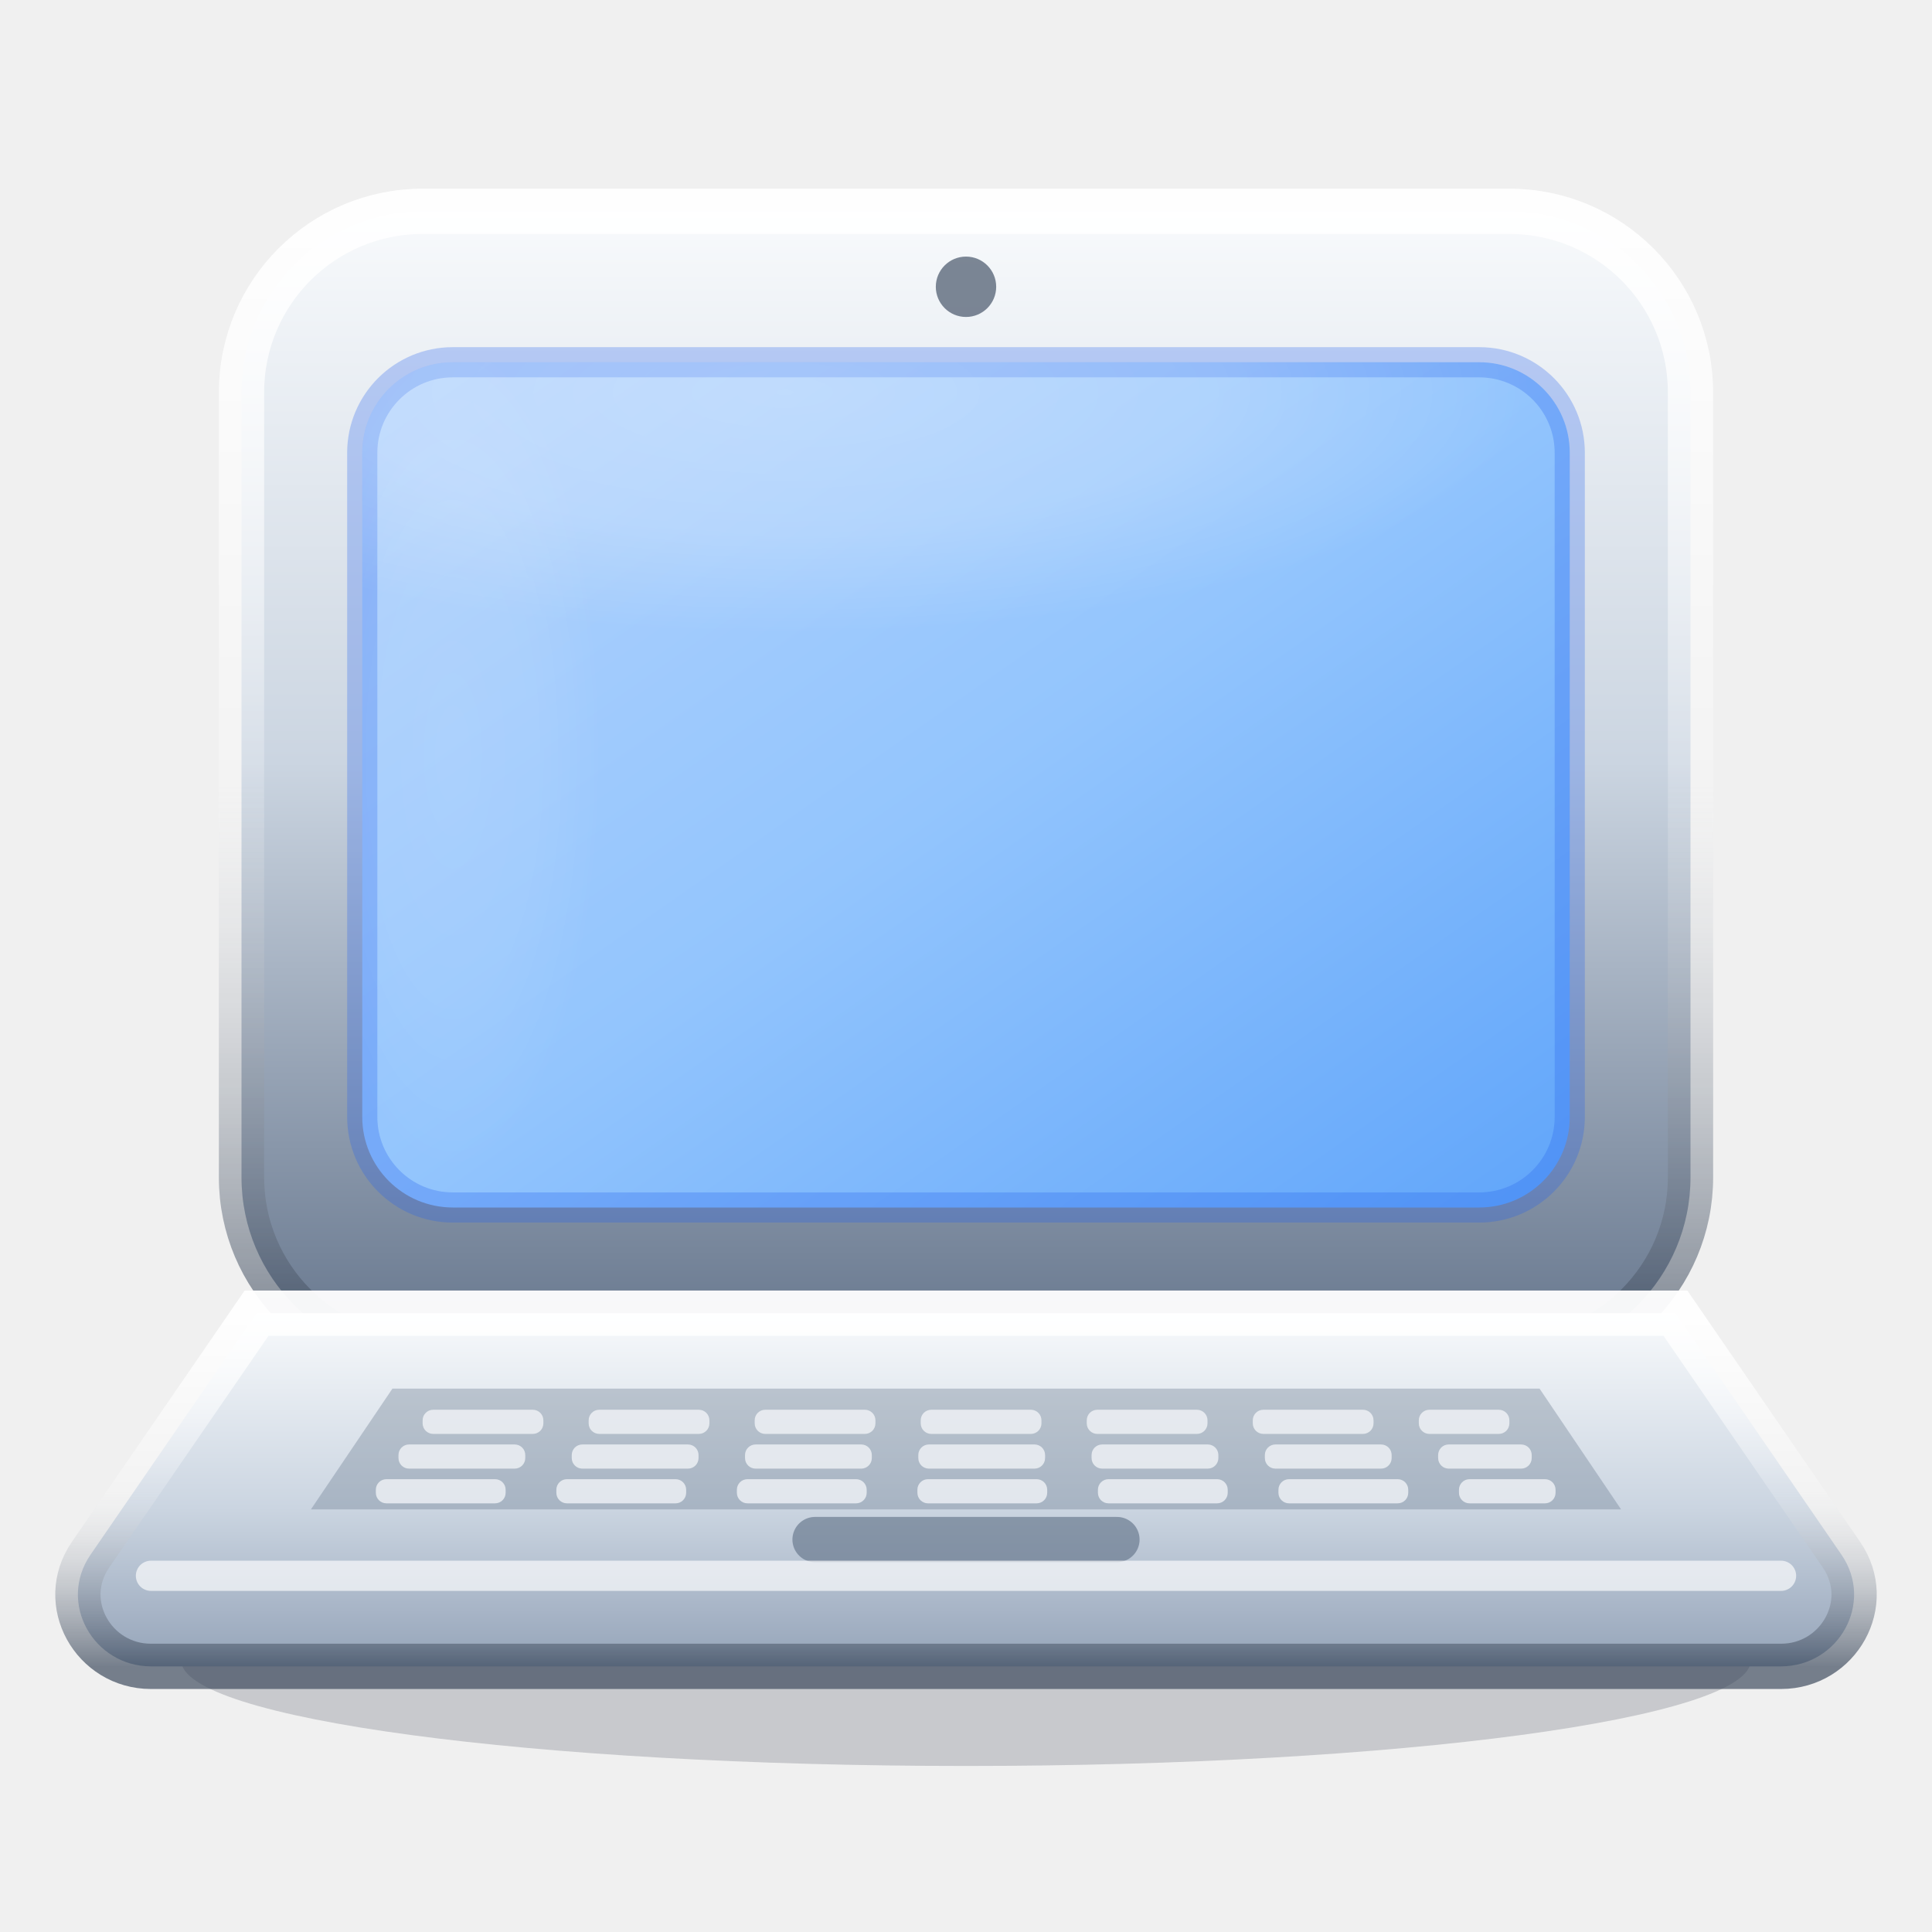
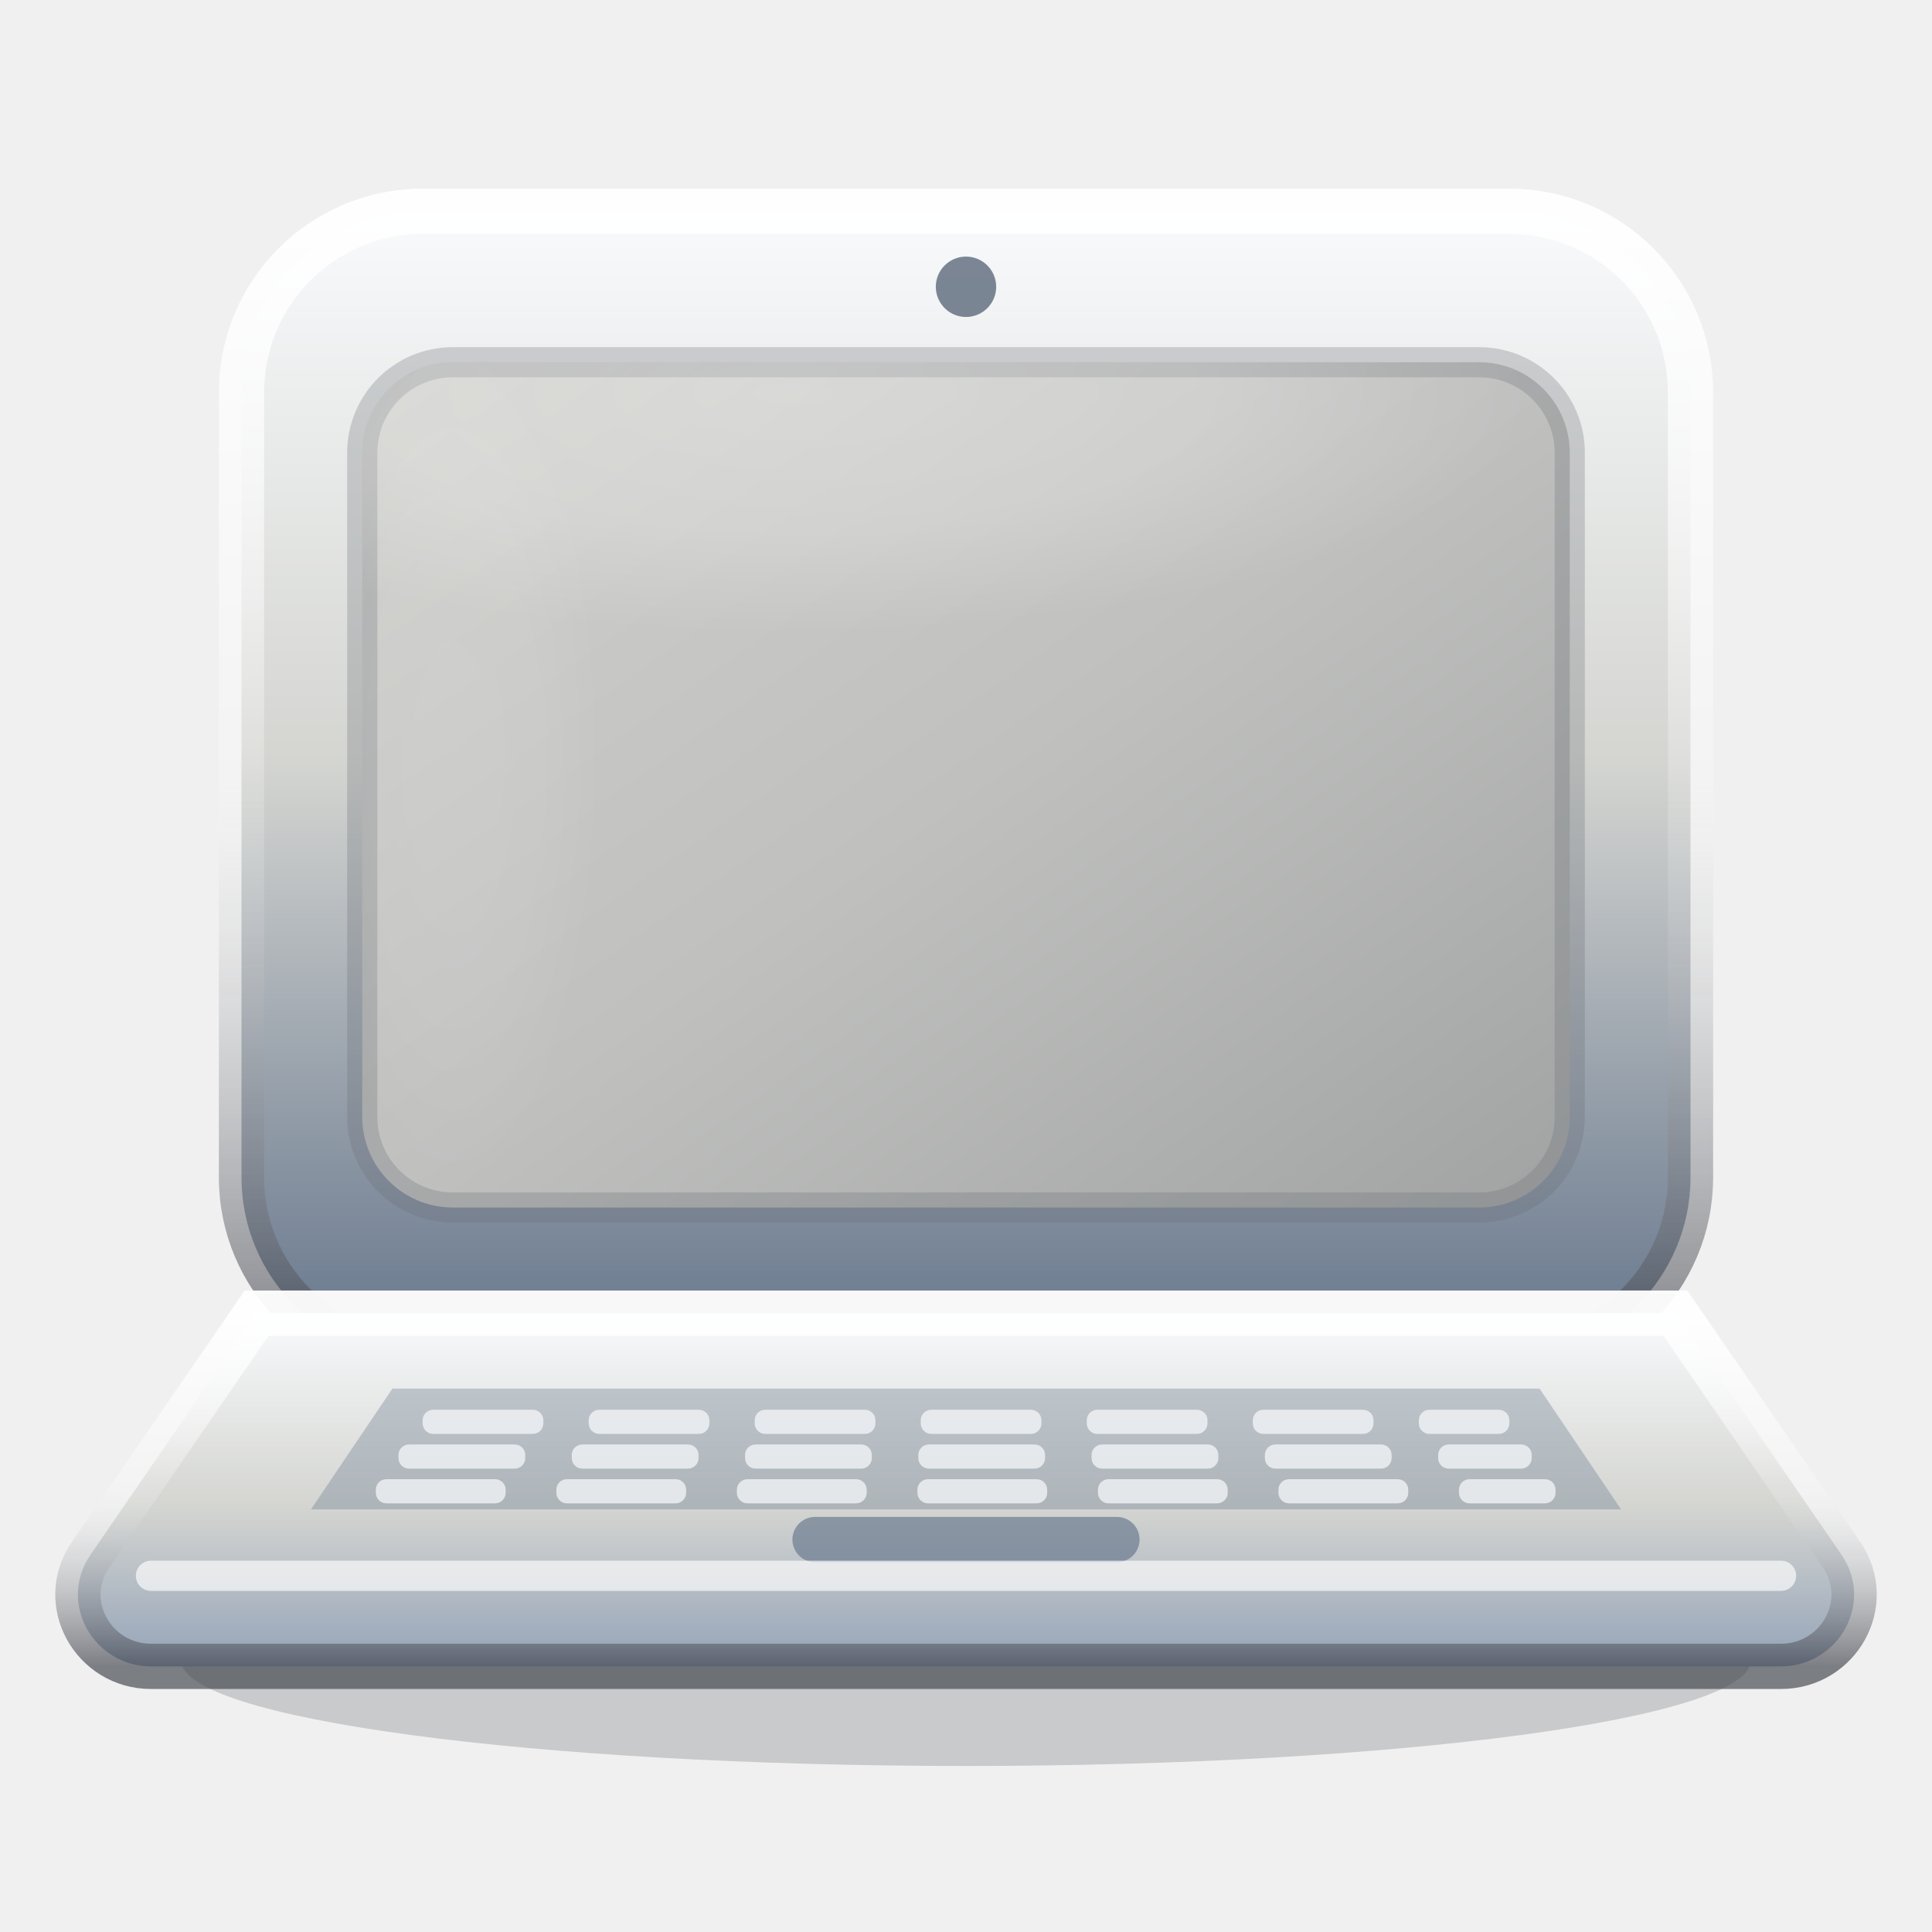
<svg xmlns="http://www.w3.org/2000/svg" viewBox="0 0 64 64" role="img" aria-label="Desktop files">
  <defs>
    <linearGradient id="laptopFrame" x1="0" y1="0" x2="0" y2="1">
      <stop offset="0" stop-color="#F8FAFC" />
-       <stop offset="0.48" stop-color="#CBD5E1" />
+       <stop offset="0.48" stop-color="#D4D5D1" />
      <stop offset="1" stop-color="#64748B" />
    </linearGradient>
    <linearGradient id="laptopScreen" x1="0" y1="0" x2="1" y2="1">
-       <stop offset="0" stop-color="#B4D3FC" />
-       <stop offset="0.5" stop-color="#93C5FD" />
-       <stop offset="1" stop-color="#60A5FA" />
+       <stop offset="0" stop-color="#D0D0CD" />
+       <stop offset="0.5" stop-color="#C0C1BF" />
+       <stop offset="1" stop-color="#A1A3A3" />
    </linearGradient>
    <linearGradient id="laptopDeck" x1="0" y1="0" x2="0" y2="1">
      <stop offset="0" stop-color="#F8FAFC" />
-       <stop offset="0.55" stop-color="#CBD5E1" />
+       <stop offset="0.55" stop-color="#D4D5D1" />
      <stop offset="1" stop-color="#94A3B8" />
    </linearGradient>
    <linearGradient id="laptopRim" x1="0" y1="0" x2="0" y2="1">
      <stop offset="0" stop-color="#FFFFFF" stop-opacity="0.95" />
      <stop offset="0.5" stop-color="#FFFFFF" stop-opacity="0.2" />
-       <stop offset="1" stop-color="#334155" stop-opacity="0.65" />
+       <stop offset="1" stop-color="#3C4049" stop-opacity="0.65" />
    </linearGradient>
    <radialGradient id="laptopSheen">
      <stop offset="0" stop-color="#FFFFFF" />
      <stop offset="0.58" stop-color="#FFFFFF" stop-opacity="0.7" />
      <stop offset="1" stop-color="#FFFFFF" stop-opacity="0" />
    </radialGradient>
    <clipPath id="screenClip">
      <rect x="12" y="12" width="40" height="28" rx="3" />
    </clipPath>
  </defs>
-   <ellipse cx="32" cy="55" rx="26" ry="3.5" fill="#0F172A" opacity="0.18" />
+   <ellipse cx="32" cy="55" rx="26" ry="3.5" fill="#151A26" opacity="0.18" />
  <rect x="8" y="7" width="48" height="38" rx="6" fill="url(#laptopFrame)" stroke="url(#laptopRim)" stroke-width="1.5" />
-   <rect x="12" y="12" width="40" height="28" rx="3" fill="url(#laptopScreen)" stroke="#2563EB" stroke-opacity="0.28" stroke-width="1" />
+   <rect x="12" y="12" width="40" height="28" rx="3" fill="url(#laptopScreen)" stroke="#6A6E72" stroke-opacity="0.28" stroke-width="1" />
  <g clip-path="url(#screenClip)">
    <ellipse cx="26" cy="13" rx="25" ry="8" fill="url(#laptopSheen)" opacity="0.28" />
    <ellipse cx="15" cy="25" rx="5" ry="14" fill="url(#laptopSheen)" opacity="0.1" />
  </g>
  <circle cx="32" cy="9.5" r="1" fill="#475569" opacity="0.7" />
  <path d="M8.5 43.5 H55.5 L61 51.5 C62.1 53.1 60.9 55.2 59 55.2 H5 C3.1 55.2 1.9 53.1 3 51.5 L8.5 43.5 Z" fill="url(#laptopDeck)" stroke="url(#laptopRim)" stroke-width="1.5" />
  <path d="M13 46 H51 L53.7 50 H10.3 L13 46 Z" fill="#64748B" opacity="0.34" />
  <g fill="#F8FAFC" opacity="0.72">
    <rect x="14" y="46.7" width="4" height="0.8" rx="0.35" />
    <rect x="19.5" y="46.7" width="4" height="0.8" rx="0.35" />
    <rect x="25" y="46.7" width="4" height="0.8" rx="0.35" />
    <rect x="30.5" y="46.7" width="4" height="0.8" rx="0.35" />
    <rect x="36" y="46.7" width="4" height="0.8" rx="0.35" />
    <rect x="41.5" y="46.7" width="4" height="0.8" rx="0.35" />
    <rect x="47" y="46.7" width="3" height="0.8" rx="0.35" />
    <rect x="13.2" y="47.85" width="4.2" height="0.8" rx="0.35" />
    <rect x="18.94" y="47.85" width="4.2" height="0.8" rx="0.35" />
    <rect x="24.68" y="47.85" width="4.2" height="0.8" rx="0.35" />
    <rect x="30.42" y="47.85" width="4.2" height="0.8" rx="0.35" />
    <rect x="36.16" y="47.85" width="4.2" height="0.8" rx="0.35" />
    <rect x="41.9" y="47.85" width="4.2" height="0.8" rx="0.35" />
    <rect x="47.64" y="47.85" width="3.1" height="0.8" rx="0.35" />
    <rect x="12.45" y="49" width="4.3" height="0.8" rx="0.35" />
    <rect x="18.43" y="49" width="4.3" height="0.8" rx="0.35" />
    <rect x="24.41" y="49" width="4.3" height="0.8" rx="0.35" />
    <rect x="30.39" y="49" width="4.3" height="0.8" rx="0.35" />
    <rect x="36.37" y="49" width="4.3" height="0.8" rx="0.35" />
    <rect x="42.35" y="49" width="4.3" height="0.8" rx="0.35" />
    <rect x="48.33" y="49" width="3.2" height="0.8" rx="0.35" />
  </g>
  <path d="M27 51 H37" stroke="#64748B" stroke-width="1.5" stroke-linecap="round" opacity="0.65" />
  <path d="M5 52.2 H59" stroke="#FFFFFF" stroke-width="1" stroke-linecap="round" opacity="0.65" />
</svg>
